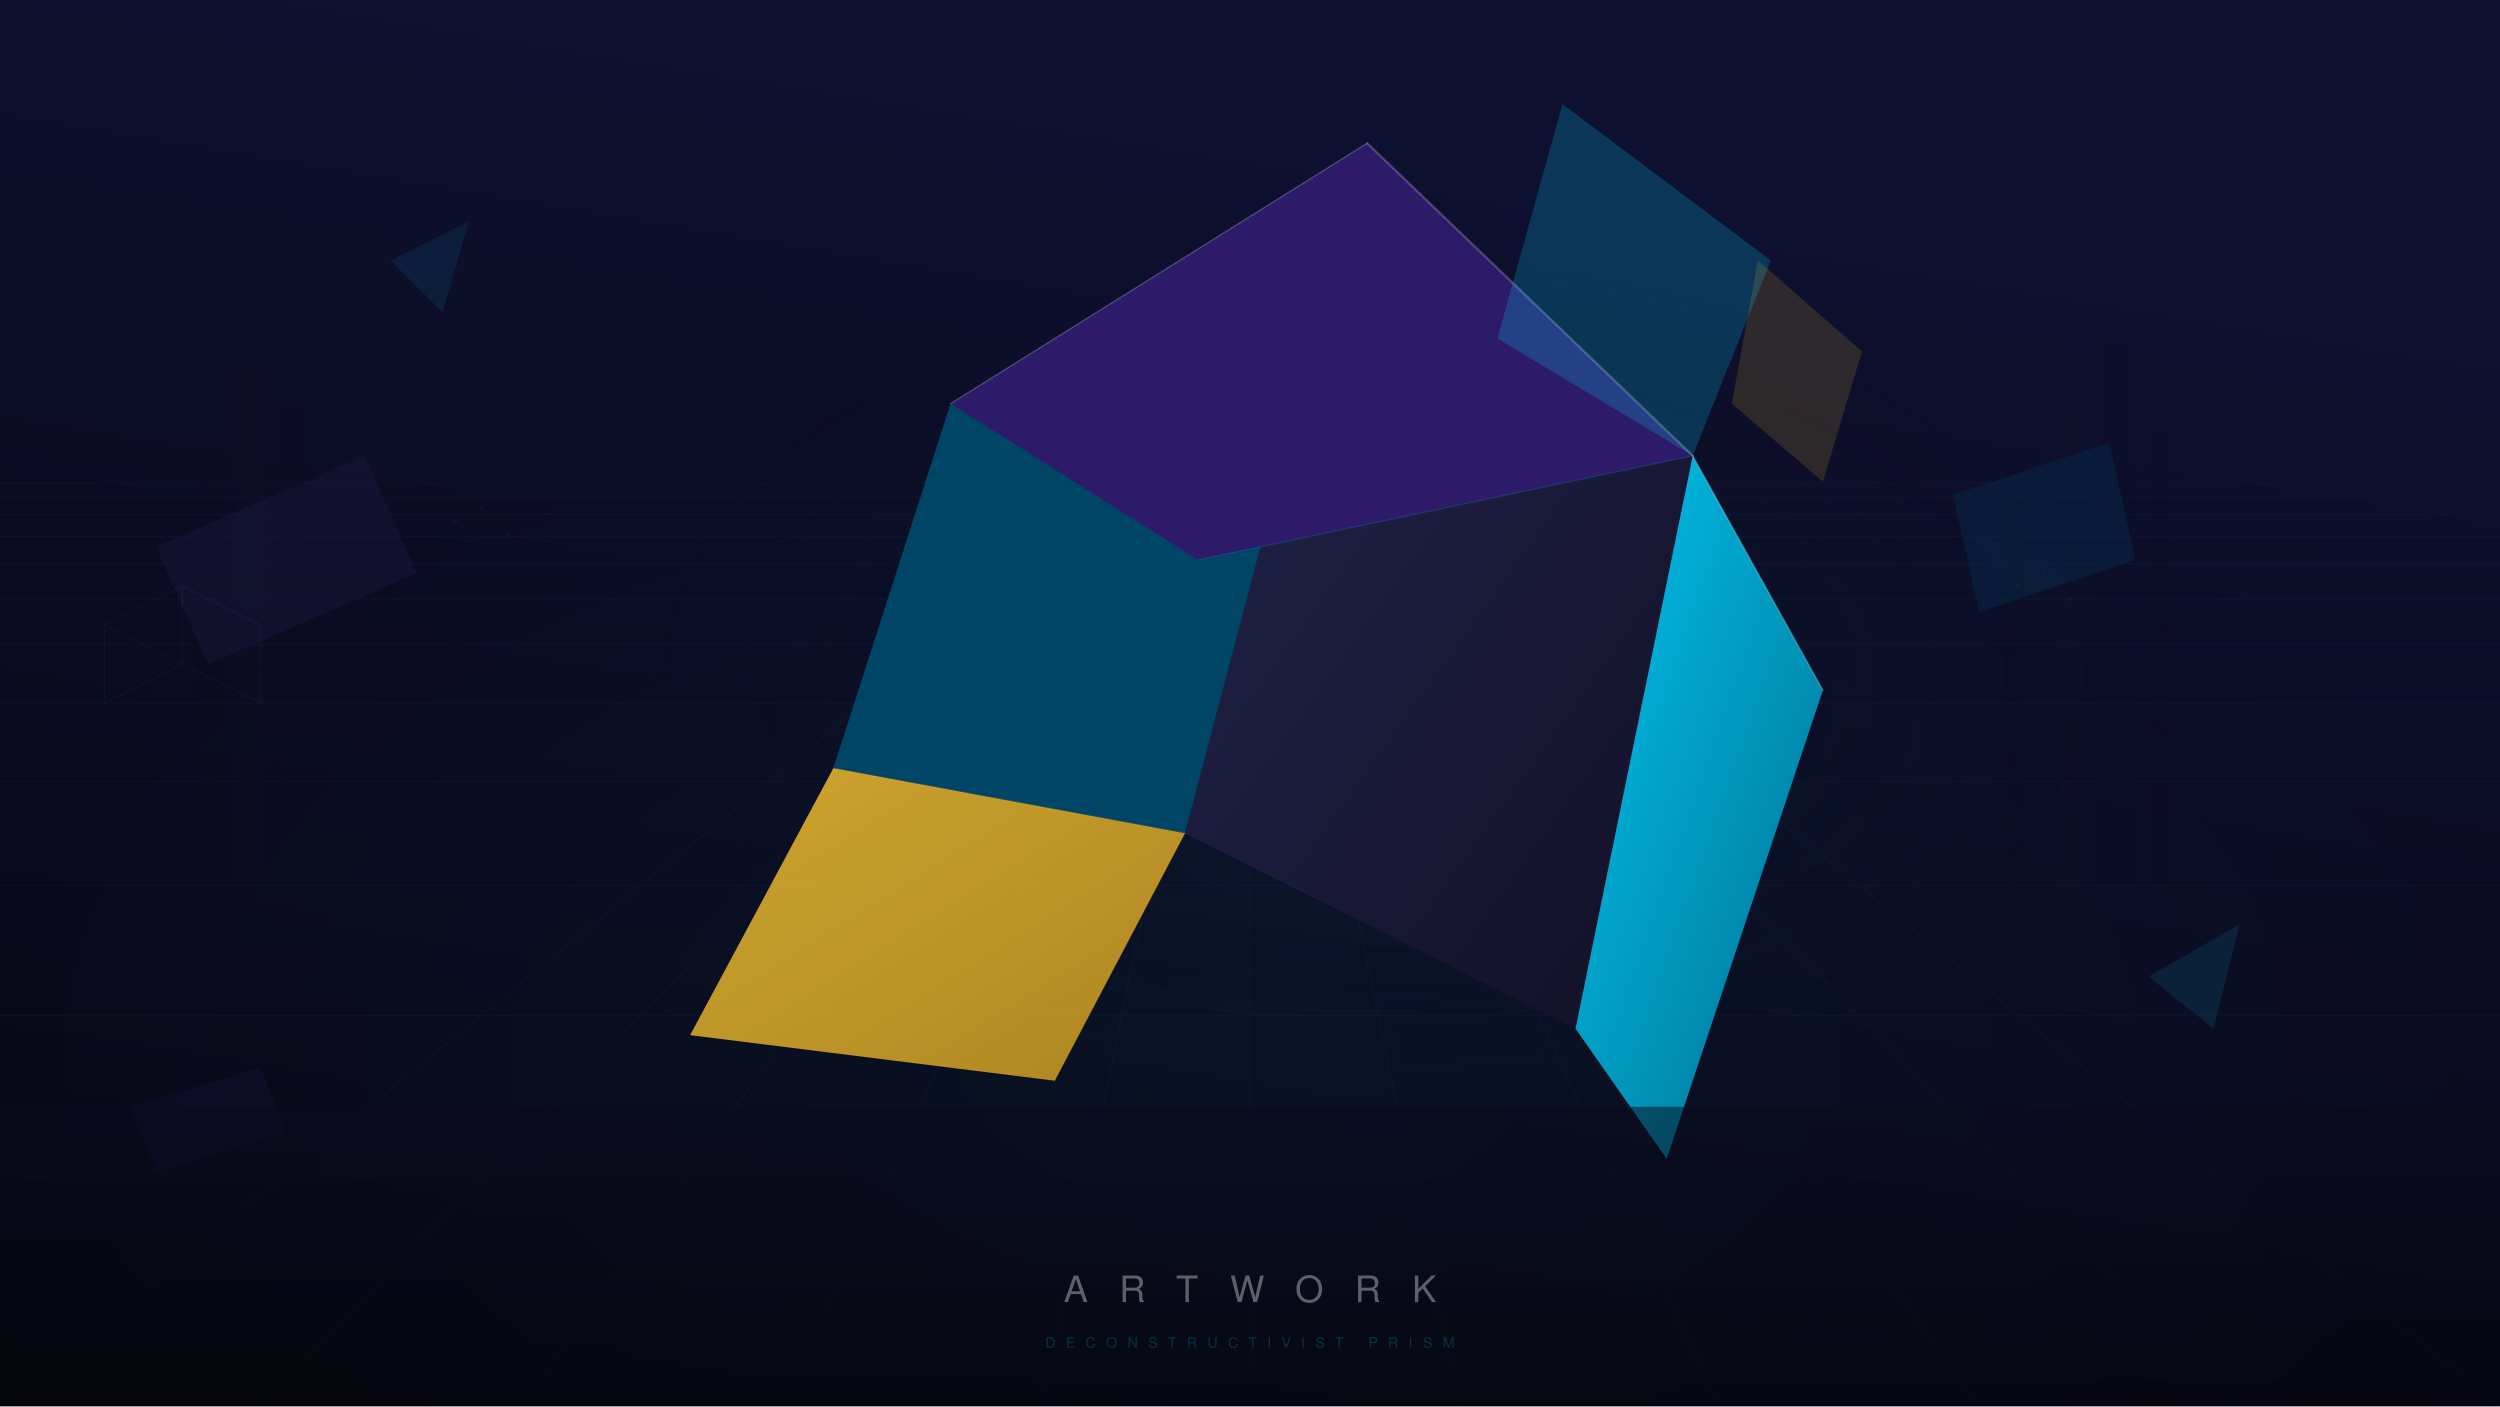
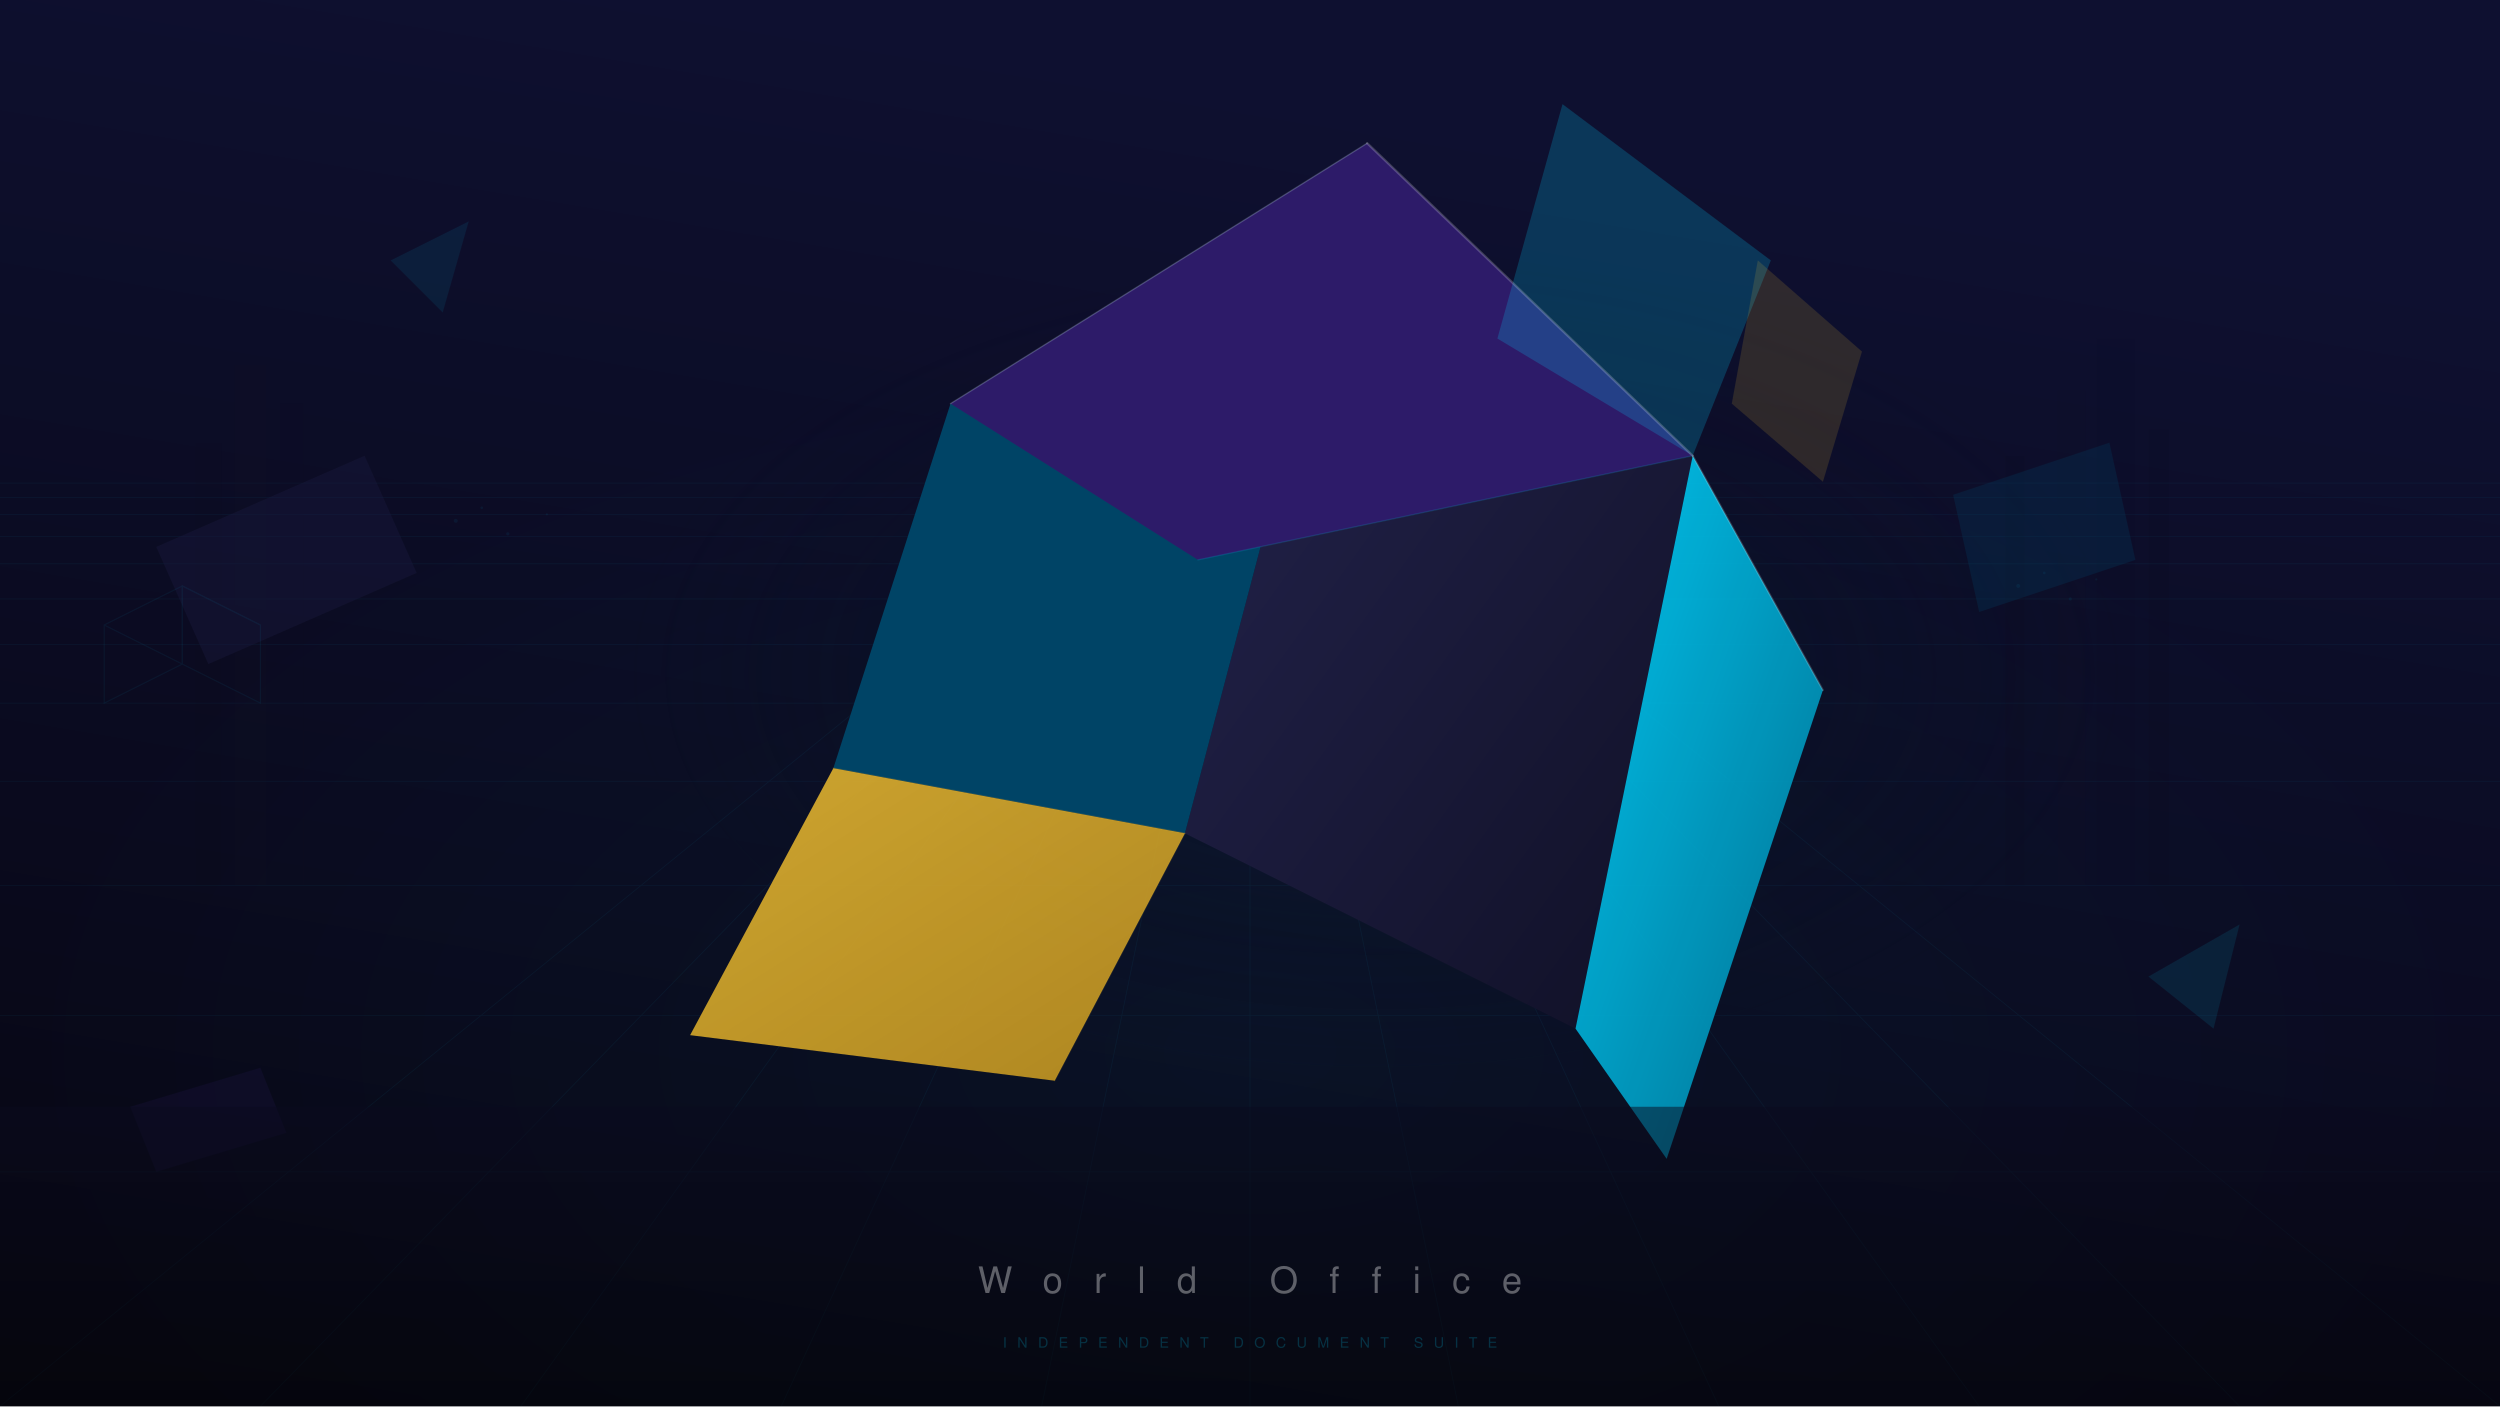
<svg xmlns="http://www.w3.org/2000/svg" width="1920" height="1080" viewBox="0 0 1920 1080" version="1.1" id="svg204">
  <defs id="defs48">
    <linearGradient id="bgGrad" x1="0%" y1="100%" x2="30%" y2="0%">
      <stop offset="0%" stop-color="#060610" id="stop2" />
      <stop offset="40%" stop-color="#0a0a1e" id="stop4" />
      <stop offset="100%" stop-color="#0e1030" id="stop6" />
    </linearGradient>
    <radialGradient id="atmosGlow" cx="55%" cy="48%" r="30%">
      <stop offset="0%" stop-color="#0d1a3a" stop-opacity="0.8" id="stop9" />
      <stop offset="60%" stop-color="#0a0e22" stop-opacity="0.3" id="stop11" />
      <stop offset="100%" stop-color="#0a0a1e" stop-opacity="0" id="stop13" />
    </radialGradient>
    <linearGradient id="floorGrad" x1="0%" y1="0%" x2="0%" y2="100%">
      <stop offset="0%" stop-color="#0a0a1e" id="stop16" />
      <stop offset="100%" stop-color="#040408" id="stop18" />
    </linearGradient>
    <linearGradient id="cyanGrad" x1="0%" y1="0%" x2="100%" y2="100%">
      <stop offset="0%" stop-color="#00d4ff" id="stop21" />
      <stop offset="100%" stop-color="#007799" id="stop23" />
    </linearGradient>
    <linearGradient id="goldGrad" x1="0%" y1="0%" x2="100%" y2="100%">
      <stop offset="0%" stop-color="#e8b931" id="stop26" />
      <stop offset="100%" stop-color="#c49520" id="stop28" />
    </linearGradient>
    <linearGradient id="indigoGrad" x1="0%" y1="0%" x2="80%" y2="100%">
      <stop offset="0%" stop-color="#252550" id="stop31" />
      <stop offset="100%" stop-color="#12122a" id="stop33" />
    </linearGradient>
    <linearGradient id="gridFade" x1="50%" y1="0%" x2="50%" y2="100%">
      <stop offset="0%" stop-color="#ffffff" stop-opacity="0.08" id="stop36" />
      <stop offset="70%" stop-color="#ffffff" stop-opacity="0.02" id="stop38" />
      <stop offset="100%" stop-color="#ffffff" stop-opacity="0" id="stop40" />
    </linearGradient>
    <radialGradient id="horizonGlow" cx="50%" cy="75%" r="50%">
      <stop offset="0%" stop-color="#00d4ff" stop-opacity="0.04" id="stop43" />
      <stop offset="100%" stop-color="#00d4ff" stop-opacity="0" id="stop45" />
    </radialGradient>
  </defs>
  <path id="rect50" style="fill:url(#bgGrad)" d="M 0,0 H 1920 V 1080 H 0 Z" />
  <path id="rect52" style="fill:url(#atmosGlow)" d="M 0,0 H 1920 V 1080 H 0 Z" />
  <path id="rect54" style="fill:url(#horizonGlow)" d="M 0,0 H 1920 V 1080 H 0 Z" />
  <g opacity="0.06" stroke="#00d4ff" stroke-width="0.5" fill="none" id="g102">
    <path id="line56" d="M 0,1080 960,300" />
    <path id="line58" d="M 200,1080 960,300" />
    <path id="line60" d="M 400,1080 960,300" />
    <path id="line62" d="M 600,1080 960,300" />
    <path id="line64" d="M 800,1080 960,300" />
    <path id="line66" d="M 960,1080 V 300" />
    <path id="line68" d="M 1120,1080 960,300" />
    <path id="line70" d="M 1320,1080 960,300" />
    <path id="line72" d="M 1520,1080 960,300" />
    <path id="line74" d="M 1720,1080 960,300" />
    <path id="line76" d="M 1920,1080 960,300" />
    <path id="line78" d="M 0,900 H 1920" />
    <path id="line80" d="M 0,780 H 1920" />
    <path id="line82" d="M 0,680 H 1920" />
    <path id="line84" d="M 0,600 H 1920" />
    <path id="line86" d="M 0,540 H 1920" />
    <path id="line88" d="M 0,495 H 1920" />
    <path id="line90" d="M 0,460 H 1920" />
    <path id="line92" d="M 0,433 H 1920" />
    <path id="line94" d="M 0,412 H 1920" />
    <path id="line96" d="M 0,395 H 1920" />
    <path id="line98" d="M 0,382 H 1920" />
    <path id="line100" d="M 0,371 H 1920" />
  </g>
  <g opacity="0.12" id="g118">
    <path id="rect104" style="fill:#0d0d20" d="m 180,280 h 25 v 400 h -25 z" />
    <path id="rect106" style="fill:#0c0c1e" d="m 215,310 h 18 v 370 h -18 z" />
    <path id="rect108" style="fill:#0b0b1c" d="m 150,340 h 20 v 340 h -20 z" />
    <path id="rect110" style="fill:#0d0d20" d="m 1580,300 h 22 v 380 h -22 z" />
    <path id="rect112" style="fill:#0c0c1e" d="m 1610,260 h 30 v 420 h -30 z" />
    <path id="rect114" style="fill:#0b0b1c" d="m 1650,330 h 16 v 350 h -16 z" />
    <path id="rect116" style="fill:#0a0a1a" d="m 1540,350 h 15 v 330 h -15 z" />
  </g>
  <path id="polygon120" style="opacity:0.4;fill:#1a1a3e" d="m 120,420 160,-70 40,90 -160,70 z" />
  <path id="polygon122" style="opacity:0.25;fill:#004466" d="m 1500,380 120,-40 20,90 -120,40 z" />
  <path id="polygon124" style="opacity:0.08;fill:#00d4ff" d="m 300,200 60,-30 -20,70 z" />
  <g opacity="0.06" stroke="#00d4ff" stroke-width="0.8" fill="none" id="g136">
    <path id="polygon126" d="m 80,480 60,-30 v 60 l -60,30 z" />
    <path id="polygon128" d="m 140,450 60,30 v 60 l -60,-30 z" />
    <path id="line130" d="m 80,480 60,30" />
    <path id="line132" d="m 140,450 60,30" />
    <path id="line134" style="opacity:0" d="m 80,540 60,30" />
  </g>
  <path id="polygon138" style="fill:url(#indigoGrad)" d="M 1050,110 1300,350 1210,790 910,640 Z" />
  <path id="polygon140" style="fill:#004466" d="M 730,310 1050,110 910,640 640,590 Z" />
  <path id="polygon142" style="fill:#2d1b69" d="m 730,310 320,-200 250,240 -380,80 z" />
  <path id="polygon144" style="opacity:0.92;fill:url(#cyanGrad)" d="m 1300,350 100,180 -120,360 -70,-100 z" />
  <path id="polygon146" style="opacity:0.88;fill:url(#goldGrad)" d="M 640,590 910,640 810,830 530,795 Z" />
  <path id="polygon148" style="opacity:0.2;fill:#00d4ff" d="m 1200,80 160,120 -60,150 -150,-90 z" />
  <path id="polygon150" style="opacity:0.15;fill:#e8b931" d="m 1350,200 80,70 -30,100 -70,-60 z" />
  <g stroke-linecap="round" id="g166">
    <path id="line152" style="opacity:0.2;stroke:#ffffff;stroke-width:1.8" d="m 1050,110 250,240" />
    <path id="line154" style="opacity:0.18;stroke:#ffffff;stroke-width:1.5" d="m 1300,350 100,180" />
    <path id="line156" style="opacity:0.12;stroke:#ffffff;stroke-width:1.2" d="M 1050,110 730,310" />
    <path id="line158" style="opacity:0.15;stroke:#00d4ff" d="M 1300,350 920,430" />
    <path id="line160" style="opacity:0.1;stroke:#ffffff;stroke-width:0.8" d="M 730,310 1050,110" />
    <path id="line162" style="opacity:0.15;stroke:#e8b931;stroke-width:1.2" d="m 640,590 270,50" />
    <path id="line164" style="opacity:0.12;stroke:#e8b931" d="M 910,640 810,830" />
  </g>
  <g opacity="0.06" transform="translate(0,1080) scale(1,-1) translate(0,-1080)" id="g174">
    <path id="polygon168" style="fill:#2d1b69" d="m 730,310 320,-200 250,240 -380,80 z" />
    <path id="polygon170" style="fill:#00d4ff" d="m 1300,350 100,180 -120,360 -70,-100 z" />
    <path id="polygon172" style="fill:#e8b931" d="M 640,590 910,640 810,830 530,795 Z" />
  </g>
  <path id="polygon176" style="opacity:0.1;fill:#00d4ff" d="m 1650,750 70,-40 -20,80 z" />
  <path id="polygon178" style="opacity:0.15;fill:#2d1b69" d="m 100,850 100,-30 20,50 -100,30 z" />
  <g fill="#00d4ff" opacity="0.06" id="g196">
    <path id="circle180" d="m 351.5,400 a 1.5,1.5 0 0 1 -1.5,1.5 1.5,1.5 0 0 1 -1.5,-1.5 1.5,1.5 0 0 1 1.5,-1.5 1.5,1.5 0 0 1 1.5,1.5 z" />
    <path id="circle182" d="m 371,390 a 1,1 0 0 1 -1,1 1,1 0 0 1 -1,-1 1,1 0 0 1 1,-1 1,1 0 0 1 1,1 z" />
    <path id="circle184" d="m 391.2,410 a 1.2,1.2 0 0 1 -1.2,1.2 1.2,1.2 0 0 1 -1.2,-1.2 1.2,1.2 0 0 1 1.2,-1.2 1.2,1.2 0 0 1 1.2,1.2 z" />
    <path id="circle186" d="m 420.8,395 a 0.8,0.8 0 0 1 -0.8,0.8 0.8,0.8 0 0 1 -0.8,-0.8 0.8,0.8 0 0 1 0.8,-0.8 0.8,0.8 0 0 1 0.8,0.8 z" />
    <path id="circle188" d="m 1551.5,450 a 1.5,1.5 0 0 1 -1.5,1.5 1.5,1.5 0 0 1 -1.5,-1.5 1.5,1.5 0 0 1 1.5,-1.5 1.5,1.5 0 0 1 1.5,1.5 z" />
    <path id="circle190" d="m 1571,440 a 1,1 0 0 1 -1,1 1,1 0 0 1 -1,-1 1,1 0 0 1 1,-1 1,1 0 0 1 1,1 z" />
    <path id="circle192" d="m 1591.2,460 a 1.2,1.2 0 0 1 -1.2,1.2 1.2,1.2 0 0 1 -1.2,-1.2 1.2,1.2 0 0 1 1.2,-1.2 1.2,1.2 0 0 1 1.2,1.2 z" />
    <path id="circle194" d="m 1610.8,445 a 0.8,0.8 0 0 1 -0.8,0.8 0.8,0.8 0 0 1 -0.8,-0.8 0.8,0.8 0 0 1 0.8,-0.8 0.8,0.8 0 0 1 0.8,0.8 z" />
  </g>
  <path id="rect198" style="opacity:0.5;fill:url(#floorGrad)" d="m 0,850 h 1920 v 230 H 0 Z" />
-   <g aria-label="ARTWORK" id="text200" style="font-weight:300;font-size:28px;font-family:'Helvetica Neue', Helvetica, Arial, sans-serif;letter-spacing:24;text-anchor:middle;opacity:0.35;fill:#ffffff">
-     <path d="m 830.152,993.868 2.1,6.132 h 2.912 l -7.168,-20.412 h -3.36 l -7.28,20.412 h 2.772 l 2.156,-6.132 z m -0.728,-2.184 h -6.496 l 3.36,-9.296 z" id="path277" />
-     <path d="m 864.764,991.208 h 6.72 c 2.324,0 3.36,1.12 3.36,3.64 l -0.028,1.82 c 0,1.26 0.224,2.492 0.588,3.332 h 3.164 v -0.644 c -0.98,-0.672 -1.176,-1.4 -1.232,-4.116 -0.028,-3.36 -0.56,-4.368 -2.772,-5.32 2.296,-1.148 3.22,-2.52 3.22,-4.872 0,-3.528 -2.184,-5.46 -6.216,-5.46 H 862.16 V 1000 h 2.604 z m 0,-2.296 v -7.028 h 6.3 c 1.456,0 2.296,0.224 2.94,0.784 0.7,0.588 1.064,1.512 1.064,2.716 0,2.436 -1.232,3.528 -4.004,3.528 z" id="path279" />
-     <path d="m 913.04,981.884 h 6.692 v -2.296 h -16.016 v 2.296 h 6.72 V 1000 h 2.604 z" id="path281" />
-     <path d="m 965.516,1000 5.18,-20.412 h -2.912 l -3.752,16.576 -4.648,-16.576 h -2.8 l -4.536,16.576 -3.836,-16.576 H 945.3 l 5.236,20.412 h 2.856 l 4.564,-16.772 4.704,16.772 z" id="path283" />
-     <path d="m 1005.504,979.252 c -5.852,0 -9.828,4.312 -9.828,10.696 0,6.412 3.948,10.696 9.856,10.696 2.492,0 4.676,-0.756 6.328,-2.156 2.212,-1.876 3.528,-5.04 3.528,-8.372 0,-6.58 -3.892,-10.864 -9.884,-10.864 z m 0,2.296 c 4.424,0 7.28,3.332 7.28,8.512 0,4.928 -2.94,8.288 -7.252,8.288 -4.368,0 -7.252,-3.36 -7.252,-8.4 0,-5.04 2.884,-8.4 7.224,-8.4 z" id="path285" />
-     <path d="m 1045.604,991.208 h 6.72 c 2.324,0 3.36,1.12 3.36,3.64 l -0.028,1.82 c 0,1.26 0.224,2.492 0.588,3.332 h 3.164 v -0.644 c -0.98,-0.672 -1.176,-1.4 -1.232,-4.116 -0.028,-3.36 -0.56,-4.368 -2.772,-5.32 2.296,-1.148 3.22,-2.52 3.22,-4.872 0,-3.528 -2.184,-5.46 -6.216,-5.46 H 1043 V 1000 h 2.604 z m 0,-2.296 v -7.028 h 6.3 c 1.456,0 2.296,0.224 2.94,0.784 0.7,0.588 1.064,1.512 1.064,2.716 0,2.436 -1.232,3.528 -4.004,3.528 z" id="path287" />
-     <path d="m 1089.26,992.86 3.332,-3.332 7.196,10.472 h 3.08 l -8.4,-12.096 8.316,-8.316 h -3.36 l -10.164,10.332 v -10.332 h -2.604 V 1000 h 2.604 z" id="path289" />
-   </g>
-   <g aria-label="DECONSTRUCTIVIST PRISM" id="text202" style="font-weight:300;font-size:11px;font-family:'Helvetica Neue', Helvetica, Arial, sans-serif;letter-spacing:8;text-anchor:middle;opacity:0.2;fill:#00d4ff">
-     <path d="m 803.73,1035 h 3.091 c 2.024,0 3.267,-1.518 3.267,-4.015 0,-2.486 -1.232,-4.004 -3.267,-4.004 h -3.091 z m 1.023,-0.902 v -6.215 h 1.892 c 1.584,0 2.42,1.067 2.42,3.113 0,2.035 -0.836,3.102 -2.42,3.102 z" id="path292" />
-     <path d="m 820.574,1031.348 h 4.367 v -0.902 h -4.367 v -2.563 h 4.532 v -0.902 h -5.555 V 1035 h 5.753 v -0.902 h -4.73 z" id="path294" />
-     <path d="m 840.839,1029.467 c -0.319,-1.76 -1.331,-2.618 -3.091,-2.618 -1.078,0 -1.947,0.341 -2.541,1.001 -0.726,0.792 -1.122,1.936 -1.122,3.234 0,1.32 0.407,2.453 1.155,3.234 0.627,0.638 1.419,0.935 2.464,0.935 1.958,0 3.058,-1.056 3.3,-3.179 h -1.056 c -0.088,0.55 -0.198,0.924 -0.363,1.243 -0.33,0.66 -1.012,1.034 -1.87,1.034 -1.595,0 -2.607,-1.276 -2.607,-3.278 0,-2.057 0.957,-3.322 2.519,-3.322 0.649,0 1.254,0.187 1.584,0.506 0.297,0.275 0.462,0.605 0.583,1.21 z" id="path296" />
-     <path d="m 853.69,1026.849 c -2.299,0 -3.861,1.694 -3.861,4.202 0,2.519 1.551,4.202 3.872,4.202 0.979,0 1.837,-0.297 2.486,-0.847 0.869,-0.737 1.386,-1.98 1.386,-3.289 0,-2.585 -1.529,-4.268 -3.883,-4.268 z m 0,0.902 c 1.738,0 2.86,1.309 2.86,3.344 0,1.936 -1.155,3.256 -2.849,3.256 -1.716,0 -2.849,-1.32 -2.849,-3.3 0,-1.98 1.133,-3.3 2.838,-3.3 z" id="path298" />
-     <path d="m 873.075,1026.981 h -0.968 v 6.556 l -4.191,-6.556 h -1.111 V 1035 h 0.968 v -6.501 l 4.147,6.501 h 1.155 z" id="path300" />
-     <path d="m 888.467,1029.335 c 0,-0.55 -0.033,-0.704 -0.209,-1.078 -0.44,-0.924 -1.375,-1.408 -2.728,-1.408 -1.76,0 -2.849,0.902 -2.849,2.354 0,0.979 0.517,1.595 1.573,1.87 l 1.991,0.528 c 1.023,0.264 1.474,0.671 1.474,1.298 0,0.429 -0.231,0.869 -0.572,1.111 -0.319,0.231 -0.825,0.341 -1.474,0.341 -0.88,0 -1.463,-0.209 -1.848,-0.671 -0.297,-0.352 -0.429,-0.737 -0.418,-1.232 h -0.968 c 0.011,0.737 0.154,1.221 0.473,1.661 0.55,0.759 1.474,1.144 2.695,1.144 0.957,0 1.738,-0.22 2.255,-0.616 0.539,-0.429 0.88,-1.144 0.88,-1.837 0,-0.99 -0.616,-1.716 -1.705,-2.013 l -2.013,-0.539 c -0.968,-0.264 -1.32,-0.572 -1.32,-1.188 0,-0.814 0.715,-1.353 1.793,-1.353 1.276,0 1.991,0.572 2.002,1.628 z" id="path302" />
-     <path d="m 900.823,1027.883 h 2.629 v -0.902 h -6.292 v 0.902 h 2.64 V 1035 h 1.023 z" id="path304" />
-     <path d="m 913.487,1031.546 h 2.64 c 0.913,0 1.32,0.44 1.32,1.43 l -0.011,0.715 c 0,0.495 0.088,0.979 0.231,1.309 h 1.243 v -0.253 c -0.385,-0.264 -0.462,-0.55 -0.484,-1.617 -0.011,-1.32 -0.22,-1.716 -1.089,-2.09 0.902,-0.451 1.265,-0.99 1.265,-1.914 0,-1.386 -0.858,-2.145 -2.442,-2.145 h -3.696 V 1035 h 1.023 z m 0,-0.902 v -2.761 h 2.475 c 0.572,0 0.902,0.088 1.155,0.308 0.275,0.231 0.418,0.594 0.418,1.067 0,0.957 -0.484,1.386 -1.573,1.386 z" id="path306" />
-     <path d="m 933.279,1026.981 v 5.632 c 0,1.078 -0.781,1.738 -2.068,1.738 -0.594,0 -1.078,-0.143 -1.463,-0.418 -0.396,-0.308 -0.583,-0.715 -0.583,-1.32 v -5.632 h -1.023 v 5.632 c 0,1.628 1.166,2.64 3.069,2.64 1.881,0 3.091,-1.034 3.091,-2.64 v -5.632 z" id="path308" />
-     <path d="m 950.431,1029.467 c -0.319,-1.76 -1.331,-2.618 -3.091,-2.618 -1.078,0 -1.947,0.341 -2.541,1.001 -0.726,0.792 -1.122,1.936 -1.122,3.234 0,1.32 0.407,2.453 1.155,3.234 0.627,0.638 1.419,0.935 2.464,0.935 1.958,0 3.058,-1.056 3.3,-3.179 h -1.056 c -0.088,0.55 -0.198,0.924 -0.363,1.243 -0.33,0.66 -1.012,1.034 -1.87,1.034 -1.595,0 -2.607,-1.276 -2.607,-3.278 0,-2.057 0.957,-3.322 2.519,-3.322 0.649,0 1.254,0.187 1.584,0.506 0.297,0.275 0.462,0.605 0.583,1.21 z" id="path310" />
-     <path d="m 962.644,1027.883 h 2.629 v -0.902 h -6.292 v 0.902 h 2.64 V 1035 h 1.023 z" id="path312" />
-     <path d="m 975.363,1026.981 h -1.034 V 1035 h 1.034 z" id="path314" />
-     <path d="m 988.368,1035 2.783,-8.019 h -1.089 l -2.222,6.787 -2.354,-6.787 h -1.1 l 2.882,8.019 z" id="path316" />
-     <path d="m 1001.263,1026.981 h -1.034 V 1035 h 1.034 z" id="path318" />
-     <path d="m 1016.743,1029.335 c 0,-0.55 -0.033,-0.704 -0.209,-1.078 -0.44,-0.924 -1.375,-1.408 -2.728,-1.408 -1.76,0 -2.849,0.902 -2.849,2.354 0,0.979 0.517,1.595 1.573,1.87 l 1.991,0.528 c 1.023,0.264 1.474,0.671 1.474,1.298 0,0.429 -0.231,0.869 -0.572,1.111 -0.319,0.231 -0.825,0.341 -1.474,0.341 -0.88,0 -1.463,-0.209 -1.848,-0.671 -0.297,-0.352 -0.429,-0.737 -0.418,-1.232 h -0.968 c 0.011,0.737 0.154,1.221 0.473,1.661 0.55,0.759 1.474,1.144 2.695,1.144 0.957,0 1.738,-0.22 2.255,-0.616 0.539,-0.429 0.88,-1.144 0.88,-1.837 0,-0.99 -0.616,-1.716 -1.705,-2.013 l -2.013,-0.539 c -0.968,-0.264 -1.32,-0.572 -1.32,-1.188 0,-0.814 0.715,-1.353 1.793,-1.353 1.276,0 1.991,0.572 2.002,1.628 z" id="path320" />
-     <path d="m 1029.099,1027.883 h 2.629 v -0.902 h -6.292 v 0.902 h 2.64 V 1035 h 1.023 z" id="path322" />
-     <path d="m 1053.008,1031.601 h 2.519 c 0.627,0 1.122,-0.187 1.551,-0.572 0.484,-0.44 0.693,-0.957 0.693,-1.694 0,-1.507 -0.891,-2.354 -2.475,-2.354 h -3.311 V 1035 h 1.023 z m 0,-0.902 v -2.816 h 2.134 c 0.979,0 1.562,0.528 1.562,1.408 0,0.88 -0.583,1.408 -1.562,1.408 z" id="path324" />
-     <path d="m 1067.982,1031.546 h 2.64 c 0.913,0 1.32,0.44 1.32,1.43 l -0.011,0.715 c 0,0.495 0.088,0.979 0.231,1.309 h 1.243 v -0.253 c -0.385,-0.264 -0.462,-0.55 -0.484,-1.617 -0.011,-1.32 -0.22,-1.716 -1.089,-2.09 0.902,-0.451 1.265,-0.99 1.265,-1.914 0,-1.386 -0.858,-2.145 -2.442,-2.145 h -3.696 V 1035 h 1.023 z m 0,-0.902 v -2.761 h 2.475 c 0.572,0 0.902,0.088 1.155,0.308 0.275,0.231 0.418,0.594 0.418,1.067 0,0.957 -0.484,1.386 -1.573,1.386 z" id="path326" />
-     <path d="m 1083.825,1026.981 h -1.034 V 1035 h 1.034 z" id="path328" />
-     <path d="m 1099.305,1029.335 c 0,-0.55 -0.033,-0.704 -0.209,-1.078 -0.44,-0.924 -1.375,-1.408 -2.728,-1.408 -1.76,0 -2.849,0.902 -2.849,2.354 0,0.979 0.517,1.595 1.573,1.87 l 1.991,0.528 c 1.023,0.264 1.474,0.671 1.474,1.298 0,0.429 -0.231,0.869 -0.572,1.111 -0.319,0.231 -0.825,0.341 -1.474,0.341 -0.88,0 -1.463,-0.209 -1.848,-0.671 -0.297,-0.352 -0.429,-0.737 -0.418,-1.232 h -0.968 c 0.011,0.737 0.154,1.221 0.473,1.661 0.55,0.759 1.474,1.144 2.695,1.144 0.957,0 1.738,-0.22 2.255,-0.616 0.539,-0.429 0.88,-1.144 0.88,-1.837 0,-0.99 -0.616,-1.716 -1.705,-2.013 l -2.013,-0.539 c -0.968,-0.264 -1.32,-0.572 -1.32,-1.188 0,-0.814 0.715,-1.353 1.793,-1.353 1.276,0 1.991,0.572 2.002,1.628 z" id="path330" />
-     <path d="m 1113.234,1035 2.255,-6.721 V 1035 h 0.968 v -8.019 h -1.419 l -2.332,6.985 -2.376,-6.985 h -1.419 V 1035 h 0.968 v -6.721 l 2.277,6.721 z" id="path332" />
-   </g>
+   <text x="960" y="993" id="text200" style="font-weight:300;font-size:28px;font-family:'Helvetica Neue', Helvetica, Arial, sans-serif;letter-spacing:24;text-anchor:middle;opacity:0.35;fill:#ffffff">World Office</text>
+   <text x="960" y="1035" id="text202" style="font-weight:300;font-size:11px;font-family:'Helvetica Neue', Helvetica, Arial, sans-serif;letter-spacing:8;text-anchor:middle;opacity:0.2;fill:#00d4ff">INDEPENDENT DOCUMENT SUITE</text>
</svg>
